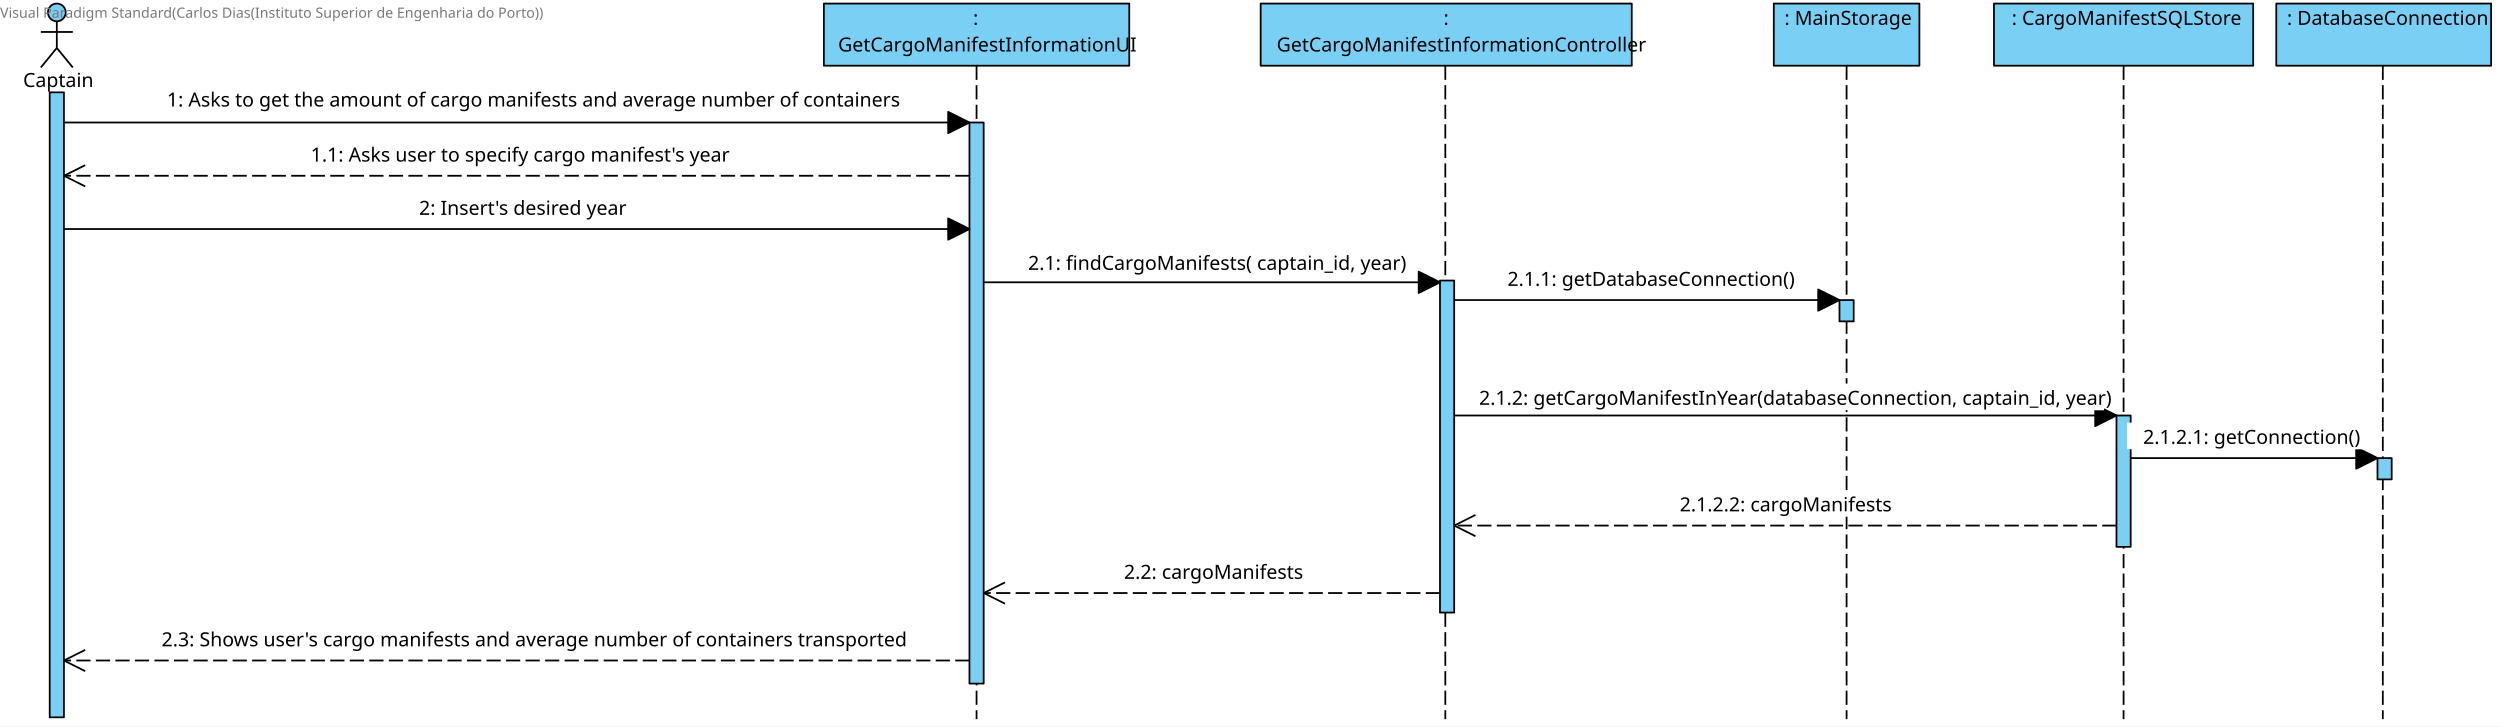
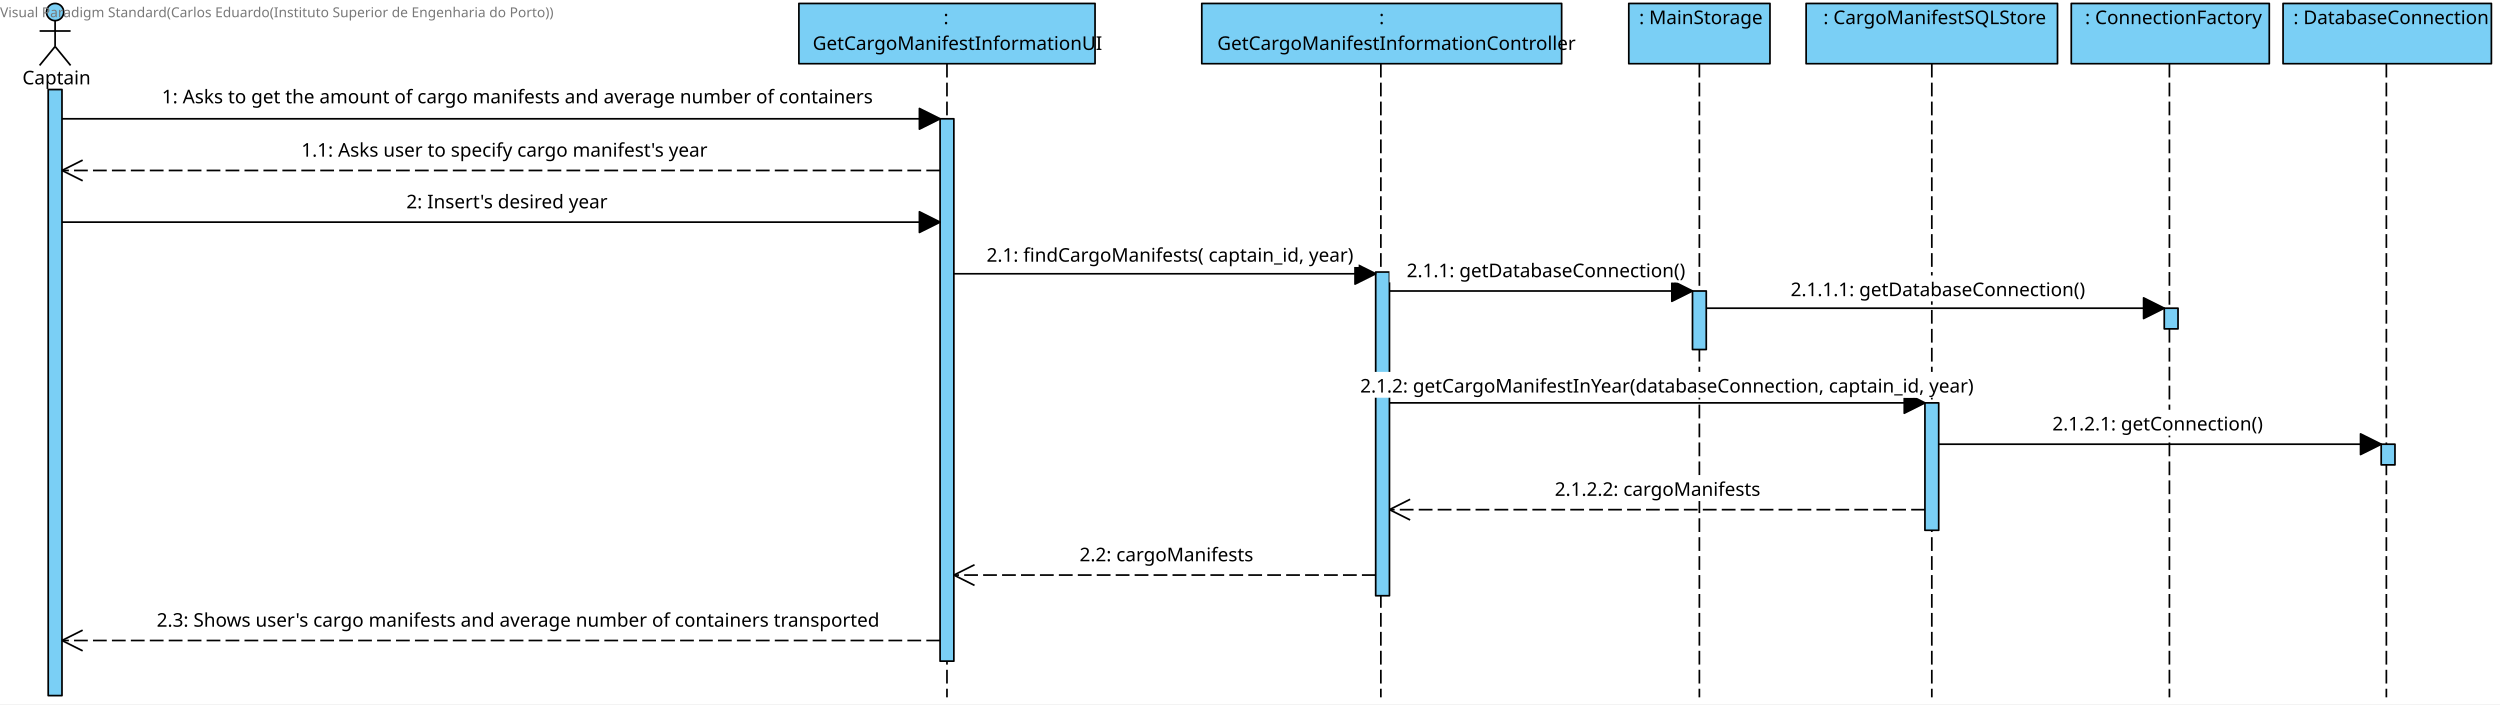
- <svg xmlns="http://www.w3.org/2000/svg" fill-opacity="0" color-rendering="auto" color-interpolation="auto" text-rendering="auto" stroke="rgb(0,0,0)" stroke-linecap="square" width="1408" stroke-miterlimit="10" shape-rendering="auto" stroke-opacity="0" fill="rgb(0,0,0)" stroke-dasharray="none" font-weight="normal" stroke-width="1" height="409" font-family="'Dialog'" font-style="normal" stroke-linejoin="miter" font-size="12px" stroke-dashoffset="0" image-rendering="auto">
+ <svg xmlns="http://www.w3.org/2000/svg" fill-opacity="0" color-rendering="auto" color-interpolation="auto" text-rendering="auto" stroke="rgb(0,0,0)" stroke-linecap="square" width="1452" stroke-miterlimit="10" shape-rendering="auto" stroke-opacity="0" fill="rgb(0,0,0)" stroke-dasharray="none" font-weight="normal" stroke-width="1" height="409" font-family="'Dialog'" font-style="normal" stroke-linejoin="miter" font-size="12px" stroke-dashoffset="0" image-rendering="auto">
  <defs id="genericDefs" />
  <g>
    <defs id="defs1">
      <clipPath clipPathUnits="userSpaceOnUse" id="clipPath1">
        <path d="M-7 -7 L184 -7 L184 414 L-7 414 L-7 -7 Z" />
      </clipPath>
      <clipPath clipPathUnits="userSpaceOnUse" id="clipPath2">
        <path d="M-7 -7 L71 -7 L71 414 L-7 414 L-7 -7 Z" />
      </clipPath>
      <clipPath clipPathUnits="userSpaceOnUse" id="clipPath3">
-         <path d="M-7 -7 L19 -7 L19 327 L-7 327 L-7 -7 Z" />
+         <path d="M-7 -7 L19 -7 L19 326 L-7 326 L-7 -7 Z" />
      </clipPath>
      <clipPath clipPathUnits="userSpaceOnUse" id="clipPath4">
        <path d="M-7 -7 L221 -7 L221 414 L-7 414 L-7 -7 Z" />
      </clipPath>
      <clipPath clipPathUnits="userSpaceOnUse" id="clipPath5">
-         <path d="M-7 -7 L19 -7 L19 198 L-7 198 L-7 -7 Z" />
+         <path d="M-7 -7 L19 -7 L19 199 L-7 199 L-7 -7 Z" />
      </clipPath>
      <clipPath clipPathUnits="userSpaceOnUse" id="clipPath6">
        <path d="M-7 -7 L158 -7 L158 414 L-7 414 L-7 -7 Z" />
      </clipPath>
      <clipPath clipPathUnits="userSpaceOnUse" id="clipPath7">
        <path d="M-7 -7 L19 -7 L19 85 L-7 85 L-7 -7 Z" />
      </clipPath>
      <clipPath clipPathUnits="userSpaceOnUse" id="clipPath8">
        <path d="M-7 -7 L94 -7 L94 414 L-7 414 L-7 -7 Z" />
      </clipPath>
      <clipPath clipPathUnits="userSpaceOnUse" id="clipPath9">
-         <path d="M-7 -7 L19 -7 L19 23 L-7 23 L-7 -7 Z" />
+         <path d="M-7 -7 L19 -7 L19 45 L-7 45 L-7 -7 Z" />
      </clipPath>
      <clipPath clipPathUnits="userSpaceOnUse" id="clipPath10">
        <path d="M-7 -7 L133 -7 L133 414 L-7 414 L-7 -7 Z" />
      </clipPath>
      <clipPath clipPathUnits="userSpaceOnUse" id="clipPath11">
+         <path d="M-7 -7 L19 -7 L19 23 L-7 23 L-7 -7 Z" />
+       </clipPath>
+       <clipPath clipPathUnits="userSpaceOnUse" id="clipPath12">
+         <path d="M-7 -7 L127 -7 L127 414 L-7 414 L-7 -7 Z" />
+       </clipPath>
+       <clipPath clipPathUnits="userSpaceOnUse" id="clipPath13">
+         <path d="M-116 -15 L232 -15 L232 30 L-116 30 L-116 -15 Z" />
+       </clipPath>
+       <clipPath clipPathUnits="userSpaceOnUse" id="clipPath14">
        <path d="M-173 -30 L346 -30 L346 60 L-173 60 L-173 -30 Z" />
      </clipPath>
-       <clipPath clipPathUnits="userSpaceOnUse" id="clipPath12">
+       <clipPath clipPathUnits="userSpaceOnUse" id="clipPath15">
        <path d="M-58 -15 L116 -15 L116 30 L-58 30 L-58 -15 Z" />
      </clipPath>
-       <clipPath clipPathUnits="userSpaceOnUse" id="clipPath13">
+       <clipPath clipPathUnits="userSpaceOnUse" id="clipPath16">
        <path d="M-210 -30 L420 -30 L420 60 L-210 60 L-210 -30 Z" />
      </clipPath>
-       <clipPath clipPathUnits="userSpaceOnUse" id="clipPath14">
+       <clipPath clipPathUnits="userSpaceOnUse" id="clipPath17">
        <path d="M-147 -15 L294 -15 L294 30 L-147 30 L-147 -15 Z" />
      </clipPath>
-       <clipPath clipPathUnits="userSpaceOnUse" id="clipPath15">
+       <clipPath clipPathUnits="userSpaceOnUse" id="clipPath18">
        <path d="M-83 -15 L166 -15 L166 30 L-83 30 L-83 -15 Z" />
      </clipPath>
-       <clipPath clipPathUnits="userSpaceOnUse" id="clipPath16">
+       <clipPath clipPathUnits="userSpaceOnUse" id="clipPath19">
        <path d="M-122 -15 L244 -15 L244 30 L-122 30 L-122 -15 Z" />
      </clipPath>
-       <clipPath clipPathUnits="userSpaceOnUse" id="clipPath17">
+       <clipPath clipPathUnits="userSpaceOnUse" id="clipPath20">
        <path d="M0 0 L614 0 L614 104 L0 104 L0 0 Z" />
      </clipPath>
-       <clipPath clipPathUnits="userSpaceOnUse" id="clipPath18">
+       <clipPath clipPathUnits="userSpaceOnUse" id="clipPath21">
        <path d="M75 18 L75 33 L17 33 L17 18 ZM508 29 L508 44 L99 44 L99 29 ZM427 60 L427 75 L180 75 L180 60 ZM0 0 L0 104 L240 104 L240 90 L371 90 L371 104 L614 104 L614 13 L478 13 L478 0 Z" />
      </clipPath>
-       <clipPath clipPathUnits="userSpaceOnUse" id="clipPath19">
-         <path d="M427 30 L427 45 L180 45 L180 30 ZM371 60 L371 75 L240 75 L240 60 ZM0 0 L0 104 L584 104 L584 91 L614 91 L614 0 L508 0 L508 14 L99 14 L99 0 L75 0 L75 3 L17 3 L17 0 Z" />
-       </clipPath>
-       <clipPath clipPathUnits="userSpaceOnUse" id="clipPath20">
-         <path d="M371 30 L371 45 L240 45 L240 30 ZM0 0 L0 104 L614 104 L614 76 L584 76 L584 61 L614 61 L614 0 L427 0 L427 15 L180 15 L180 0 Z" />
-       </clipPath>
-       <clipPath clipPathUnits="userSpaceOnUse" id="clipPath21">
+       <clipPath clipPathUnits="userSpaceOnUse" id="clipPath22">
+         <path d="M427 30 L427 45 L180 45 L180 30 ZM371 60 L371 75 L240 75 L240 60 ZM0 0 L0 104 L578 104 L578 91 L614 91 L614 0 L508 0 L508 14 L99 14 L99 0 L75 0 L75 3 L17 3 L17 0 Z" />
+       </clipPath>
+       <clipPath clipPathUnits="userSpaceOnUse" id="clipPath23">
+         <path d="M371 30 L371 45 L240 45 L240 30 ZM0 0 L0 104 L614 104 L614 76 L578 76 L578 61 L614 61 L614 0 L427 0 L427 15 L180 15 L180 0 Z" />
+       </clipPath>
+       <clipPath clipPathUnits="userSpaceOnUse" id="clipPath24">
        <path d="M513 30 L513 45 L96 45 L96 30 ZM0 0 L0 104 L614 104 L614 0 Z" />
      </clipPath>
-       <clipPath clipPathUnits="userSpaceOnUse" id="clipPath22">
+       <clipPath clipPathUnits="userSpaceOnUse" id="clipPath25">
+         <path d="M0 0 L349 0 L349 104 L0 104 L0 0 Z" />
+       </clipPath>
+       <clipPath clipPathUnits="userSpaceOnUse" id="clipPath26">
+         <path d="M285 31 L285 46 L60 46 L60 31 ZM0 0 L0 104 L349 104 L349 55 L303 55 L303 40 L349 40 L349 0 Z" />
+       </clipPath>
+       <clipPath clipPathUnits="userSpaceOnUse" id="clipPath27">
+         <path d="M0 0 L415 0 L415 104 L0 104 L0 0 Z" />
+       </clipPath>
+       <clipPath clipPathUnits="userSpaceOnUse" id="clipPath28">
+         <path d="M385 32 L385 47 L23 47 L23 32 ZM0 0 L0 104 L137 104 L137 92 L272 92 L272 104 L415 104 L415 0 Z" />
+       </clipPath>
+       <clipPath clipPathUnits="userSpaceOnUse" id="clipPath29">
+         <path d="M0 0 L280 0 L280 104 L0 104 L0 0 Z" />
+       </clipPath>
+       <clipPath clipPathUnits="userSpaceOnUse" id="clipPath30">
+         <path d="M226 30 L226 45 L50 45 L50 30 ZM0 0 L0 21 L32 21 L32 36 L0 36 L0 104 L23 104 L23 97 L280 97 L280 56 L274 56 L274 41 L280 41 L280 0 Z" />
+       </clipPath>
+       <clipPath clipPathUnits="userSpaceOnUse" id="clipPath31">
        <path d="M0 0 L361 0 L361 104 L0 104 L0 0 Z" />
      </clipPath>
-       <clipPath clipPathUnits="userSpaceOnUse" id="clipPath23">
-         <path d="M291 31 L291 46 L66 46 L66 31 ZM0 0 L0 104 L361 104 L361 55 L335 55 L335 40 L361 40 L361 0 Z" />
-       </clipPath>
-       <clipPath clipPathUnits="userSpaceOnUse" id="clipPath24">
-         <path d="M0 0 L477 0 L477 104 L0 104 L0 0 Z" />
-       </clipPath>
-       <clipPath clipPathUnits="userSpaceOnUse" id="clipPath25">
-         <path d="M416 32 L416 47 L54 47 L54 32 ZM0 0 L0 104 L168 104 L168 92 L303 92 L303 104 L477 104 L477 69 L429 69 L429 54 L477 54 L477 0 Z" />
-       </clipPath>
-       <clipPath clipPathUnits="userSpaceOnUse" id="clipPath26">
-         <path d="M0 0 L321 0 L321 104 L0 104 L0 0 Z" />
-       </clipPath>
-       <clipPath clipPathUnits="userSpaceOnUse" id="clipPath27">
-         <path d="M246 30 L246 45 L70 45 L70 30 ZM0 0 L0 21 L26 21 L26 36 L0 36 L0 104 L54 104 L54 97 L321 97 L321 0 Z" />
-       </clipPath>
-       <clipPath clipPathUnits="userSpaceOnUse" id="clipPath28">
-         <path d="M0 0 L243 0 L243 104 L0 104 L0 0 Z" />
-       </clipPath>
-       <clipPath clipPathUnits="userSpaceOnUse" id="clipPath29">
-         <path d="M187 30 L187 45 L48 45 L48 30 ZM0 0 L0 8 L35 8 L35 23 L0 23 L0 104 L243 104 L243 0 Z" />
-       </clipPath>
-       <clipPath clipPathUnits="userSpaceOnUse" id="clipPath30">
-         <path d="M303 30 L303 45 L168 45 L168 30 ZM0 0 L0 104 L477 104 L477 7 L429 7 L429 0 Z" />
-       </clipPath>
-       <clipPath clipPathUnits="userSpaceOnUse" id="clipPath31">
-         <path d="M235 30 L235 45 L119 45 L119 30 ZM0 0 L0 104 L361 104 L361 0 Z" />
-       </clipPath>
      <clipPath clipPathUnits="userSpaceOnUse" id="clipPath32">
-         <path d="M-116 -15 L232 -15 L232 30 L-116 30 L-116 -15 Z" />
+         <path d="M246 30 L246 45 L107 45 L107 30 ZM0 0 L0 8 L66 8 L66 23 L0 23 L0 104 L361 104 L361 0 Z" />
      </clipPath>
      <clipPath clipPathUnits="userSpaceOnUse" id="clipPath33">
+         <path d="M272 30 L272 45 L137 45 L137 30 ZM0 0 L0 104 L415 104 L415 0 Z" />
+       </clipPath>
+       <clipPath clipPathUnits="userSpaceOnUse" id="clipPath34">
+         <path d="M229 30 L229 45 L113 45 L113 30 ZM0 0 L0 104 L349 104 L349 0 Z" />
+       </clipPath>
+       <clipPath clipPathUnits="userSpaceOnUse" id="clipPath35">
+         <path d="M0 0 L370 0 L370 104 L0 104 L0 0 Z" />
+       </clipPath>
+       <clipPath clipPathUnits="userSpaceOnUse" id="clipPath36">
+         <path d="M276 31 L276 46 L90 46 L90 31 ZM0 0 L0 20 L42 20 L42 35 L0 35 L0 87 L201 87 L201 102 L0 102 L0 104 L370 104 L370 0 Z" />
+       </clipPath>
+       <clipPath clipPathUnits="userSpaceOnUse" id="clipPath37">
+         <path d="M-186 -15 L372 -15 L372 30 L-186 30 L-186 -15 Z" />
+       </clipPath>
+       <clipPath clipPathUnits="userSpaceOnUse" id="clipPath38">
        <path d="M-135 -15 L270 -15 L270 30 L-135 30 L-135 -15 Z" />
      </clipPath>
-       <clipPath clipPathUnits="userSpaceOnUse" id="clipPath34">
+       <clipPath clipPathUnits="userSpaceOnUse" id="clipPath39">
        <path d="M-139 -15 L278 -15 L278 30 L-139 30 L-139 -15 Z" />
      </clipPath>
-       <clipPath clipPathUnits="userSpaceOnUse" id="clipPath35">
+       <clipPath clipPathUnits="userSpaceOnUse" id="clipPath40">
        <path d="M-176 -15 L352 -15 L352 30 L-176 30 L-176 -15 Z" />
      </clipPath>
-       <clipPath clipPathUnits="userSpaceOnUse" id="clipPath36">
+       <clipPath clipPathUnits="userSpaceOnUse" id="clipPath41">
        <path d="M-362 -15 L724 -15 L724 30 L-362 30 L-362 -15 Z" />
      </clipPath>
-       <clipPath clipPathUnits="userSpaceOnUse" id="clipPath37">
+       <clipPath clipPathUnits="userSpaceOnUse" id="clipPath42">
        <path d="M-225 -15 L450 -15 L450 30 L-225 30 L-225 -15 Z" />
      </clipPath>
-       <clipPath clipPathUnits="userSpaceOnUse" id="clipPath38">
+       <clipPath clipPathUnits="userSpaceOnUse" id="clipPath43">
        <path d="M-417 -15 L834 -15 L834 30 L-417 30 L-417 -15 Z" />
      </clipPath>
-       <clipPath clipPathUnits="userSpaceOnUse" id="clipPath39">
+       <clipPath clipPathUnits="userSpaceOnUse" id="clipPath44">
        <path d="M-131 -15 L262 -15 L262 30 L-131 30 L-131 -15 Z" />
      </clipPath>
-       <clipPath clipPathUnits="userSpaceOnUse" id="clipPath40">
+       <clipPath clipPathUnits="userSpaceOnUse" id="clipPath45">
        <path d="M-247 -15 L494 -15 L494 30 L-247 30 L-247 -15 Z" />
      </clipPath>
-       <clipPath clipPathUnits="userSpaceOnUse" id="clipPath41">
+       <clipPath clipPathUnits="userSpaceOnUse" id="clipPath46">
        <path d="M-409 -15 L818 -15 L818 30 L-409 30 L-409 -15 Z" />
      </clipPath>
    </defs>
    <g fill="white" text-rendering="geometricPrecision" fill-opacity="1" stroke-opacity="1" stroke="white">
-       <rect x="0" width="1408" height="409" y="0" stroke="none" />
+       <rect x="0" width="1452" height="409" y="0" stroke="none" />
    </g>
    <g font-size="11px" transform="translate(464,2)" fill-opacity="1" fill="rgb(122,207,245)" text-rendering="geometricPrecision" image-rendering="optimizeQuality" font-family="sans-serif" stroke="rgb(122,207,245)" stroke-opacity="1">
      <rect x="0" width="172" height="35" y="0" clip-path="url(#clipPath1)" stroke="none" />
    </g>
    <g stroke-linecap="butt" font-size="11px" transform="translate(464,2)" fill-opacity="1" fill="black" text-rendering="geometricPrecision" image-rendering="optimizeQuality" font-family="sans-serif" stroke-linejoin="round" stroke="black" stroke-opacity="1" stroke-miterlimit="0">
      <rect fill="none" x="0" width="172" height="35" y="0" clip-path="url(#clipPath1)" />
      <line clip-path="url(#clipPath1)" fill="none" x1="86" x2="86" y1="35" y2="403" stroke-linejoin="bevel" stroke-dasharray="8,3" />
    </g>
    <g font-size="11px" transform="translate(2,2)" fill-opacity="1" fill="rgb(122,207,245)" text-rendering="geometricPrecision" image-rendering="optimizeQuality" font-family="sans-serif" stroke="rgb(122,207,245)" stroke-opacity="1">
      <circle r="5" clip-path="url(#clipPath2)" cx="30" cy="5" stroke="none" />
      <rect x="26" width="8" height="352" y="50" clip-path="url(#clipPath2)" stroke="none" />
    </g>
    <g stroke-linecap="butt" font-size="11px" transform="translate(2,2)" fill-opacity="1" fill="black" text-rendering="geometricPrecision" image-rendering="optimizeQuality" font-family="sans-serif" stroke-linejoin="round" stroke="black" stroke-opacity="1" stroke-miterlimit="0">
      <circle fill="none" r="5" clip-path="url(#clipPath2)" cx="30" cy="5" />
      <rect fill="none" x="26" width="8" height="352" y="50" clip-path="url(#clipPath2)" />
      <line y2="25" fill="none" x1="30" clip-path="url(#clipPath2)" x2="30" y1="10" />
      <line y2="36" fill="none" x1="30" clip-path="url(#clipPath2)" x2="21" y1="25" />
      <line y2="36" fill="none" x1="30" clip-path="url(#clipPath2)" x2="39" y1="25" />
      <line y2="16" fill="none" x1="21" clip-path="url(#clipPath2)" x2="39" y1="16" />
    </g>
    <g font-size="11px" transform="translate(546,69)" fill-opacity="1" fill="rgb(122,207,245)" text-rendering="geometricPrecision" image-rendering="optimizeQuality" font-family="sans-serif" stroke="rgb(122,207,245)" stroke-opacity="1">
-       <rect x="0" width="8" height="316" y="0" clip-path="url(#clipPath3)" stroke="none" />
+       <rect x="0" width="8" height="315" y="0" clip-path="url(#clipPath3)" stroke="none" />
    </g>
    <g stroke-linecap="butt" font-size="11px" transform="translate(546,69)" fill-opacity="1" fill="black" text-rendering="geometricPrecision" image-rendering="optimizeQuality" font-family="sans-serif" stroke-linejoin="round" stroke="black" stroke-opacity="1" stroke-miterlimit="0">
-       <rect fill="none" x="0" width="8" height="316" y="0" clip-path="url(#clipPath3)" />
-     </g>
-     <g font-size="11px" transform="translate(710,2)" fill-opacity="1" fill="rgb(122,207,245)" text-rendering="geometricPrecision" image-rendering="optimizeQuality" font-family="sans-serif" stroke="rgb(122,207,245)" stroke-opacity="1">
+       <rect fill="none" x="0" width="8" height="315" y="0" clip-path="url(#clipPath3)" />
+     </g>
+     <g font-size="11px" transform="translate(698,2)" fill-opacity="1" fill="rgb(122,207,245)" text-rendering="geometricPrecision" image-rendering="optimizeQuality" font-family="sans-serif" stroke="rgb(122,207,245)" stroke-opacity="1">
      <rect x="0" width="209" height="35" y="0" clip-path="url(#clipPath4)" stroke="none" />
    </g>
-     <g stroke-linecap="butt" font-size="11px" transform="translate(710,2)" fill-opacity="1" fill="black" text-rendering="geometricPrecision" image-rendering="optimizeQuality" font-family="sans-serif" stroke-linejoin="round" stroke="black" stroke-opacity="1" stroke-miterlimit="0">
+     <g stroke-linecap="butt" font-size="11px" transform="translate(698,2)" fill-opacity="1" fill="black" text-rendering="geometricPrecision" image-rendering="optimizeQuality" font-family="sans-serif" stroke-linejoin="round" stroke="black" stroke-opacity="1" stroke-miterlimit="0">
      <rect fill="none" x="0" width="209" height="35" y="0" clip-path="url(#clipPath4)" />
      <line clip-path="url(#clipPath4)" fill="none" x1="104" x2="104" y1="35" y2="403" stroke-linejoin="bevel" stroke-dasharray="8,3" />
    </g>
-     <g font-size="11px" transform="translate(811,158)" fill-opacity="1" fill="rgb(122,207,245)" text-rendering="geometricPrecision" image-rendering="optimizeQuality" font-family="sans-serif" stroke="rgb(122,207,245)" stroke-opacity="1">
-       <rect x="0" width="8" height="187" y="0" clip-path="url(#clipPath5)" stroke="none" />
-     </g>
-     <g stroke-linecap="butt" font-size="11px" transform="translate(811,158)" fill-opacity="1" fill="black" text-rendering="geometricPrecision" image-rendering="optimizeQuality" font-family="sans-serif" stroke-linejoin="round" stroke="black" stroke-opacity="1" stroke-miterlimit="0">
-       <rect fill="none" x="0" width="8" height="187" y="0" clip-path="url(#clipPath5)" />
-     </g>
-     <g font-size="11px" transform="translate(1123,2)" fill-opacity="1" fill="rgb(122,207,245)" text-rendering="geometricPrecision" image-rendering="optimizeQuality" font-family="sans-serif" stroke="rgb(122,207,245)" stroke-opacity="1">
+     <g font-size="11px" transform="translate(799,158)" fill-opacity="1" fill="rgb(122,207,245)" text-rendering="geometricPrecision" image-rendering="optimizeQuality" font-family="sans-serif" stroke="rgb(122,207,245)" stroke-opacity="1">
+       <rect x="0" width="8" height="188" y="0" clip-path="url(#clipPath5)" stroke="none" />
+     </g>
+     <g stroke-linecap="butt" font-size="11px" transform="translate(799,158)" fill-opacity="1" fill="black" text-rendering="geometricPrecision" image-rendering="optimizeQuality" font-family="sans-serif" stroke-linejoin="round" stroke="black" stroke-opacity="1" stroke-miterlimit="0">
+       <rect fill="none" x="0" width="8" height="188" y="0" clip-path="url(#clipPath5)" />
+     </g>
+     <g font-size="11px" transform="translate(1049,2)" fill-opacity="1" fill="rgb(122,207,245)" text-rendering="geometricPrecision" image-rendering="optimizeQuality" font-family="sans-serif" stroke="rgb(122,207,245)" stroke-opacity="1">
      <rect x="0" width="146" height="35" y="0" clip-path="url(#clipPath6)" stroke="none" />
    </g>
-     <g stroke-linecap="butt" font-size="11px" transform="translate(1123,2)" fill-opacity="1" fill="black" text-rendering="geometricPrecision" image-rendering="optimizeQuality" font-family="sans-serif" stroke-linejoin="round" stroke="black" stroke-opacity="1" stroke-miterlimit="0">
+     <g stroke-linecap="butt" font-size="11px" transform="translate(1049,2)" fill-opacity="1" fill="black" text-rendering="geometricPrecision" image-rendering="optimizeQuality" font-family="sans-serif" stroke-linejoin="round" stroke="black" stroke-opacity="1" stroke-miterlimit="0">
      <rect fill="none" x="0" width="146" height="35" y="0" clip-path="url(#clipPath6)" />
      <line clip-path="url(#clipPath6)" fill="none" x1="73" x2="73" y1="35" y2="403" stroke-linejoin="bevel" stroke-dasharray="8,3" />
    </g>
-     <g font-size="11px" transform="translate(1192,234)" fill-opacity="1" fill="rgb(122,207,245)" text-rendering="geometricPrecision" image-rendering="optimizeQuality" font-family="sans-serif" stroke="rgb(122,207,245)" stroke-opacity="1">
+     <g font-size="11px" transform="translate(1118,234)" fill-opacity="1" fill="rgb(122,207,245)" text-rendering="geometricPrecision" image-rendering="optimizeQuality" font-family="sans-serif" stroke="rgb(122,207,245)" stroke-opacity="1">
      <rect x="0" width="8" height="74" y="0" clip-path="url(#clipPath7)" stroke="none" />
    </g>
-     <g stroke-linecap="butt" font-size="11px" transform="translate(1192,234)" fill-opacity="1" fill="black" text-rendering="geometricPrecision" image-rendering="optimizeQuality" font-family="sans-serif" stroke-linejoin="round" stroke="black" stroke-opacity="1" stroke-miterlimit="0">
+     <g stroke-linecap="butt" font-size="11px" transform="translate(1118,234)" fill-opacity="1" fill="black" text-rendering="geometricPrecision" image-rendering="optimizeQuality" font-family="sans-serif" stroke-linejoin="round" stroke="black" stroke-opacity="1" stroke-miterlimit="0">
      <rect fill="none" x="0" width="8" height="74" y="0" clip-path="url(#clipPath7)" />
    </g>
-     <g font-size="11px" transform="translate(999,2)" fill-opacity="1" fill="rgb(122,207,245)" text-rendering="geometricPrecision" image-rendering="optimizeQuality" font-family="sans-serif" stroke="rgb(122,207,245)" stroke-opacity="1">
+     <g font-size="11px" transform="translate(946,2)" fill-opacity="1" fill="rgb(122,207,245)" text-rendering="geometricPrecision" image-rendering="optimizeQuality" font-family="sans-serif" stroke="rgb(122,207,245)" stroke-opacity="1">
      <rect x="0" width="82" height="35" y="0" clip-path="url(#clipPath8)" stroke="none" />
    </g>
-     <g stroke-linecap="butt" font-size="11px" transform="translate(999,2)" fill-opacity="1" fill="black" text-rendering="geometricPrecision" image-rendering="optimizeQuality" font-family="sans-serif" stroke-linejoin="round" stroke="black" stroke-opacity="1" stroke-miterlimit="0">
+     <g stroke-linecap="butt" font-size="11px" transform="translate(946,2)" fill-opacity="1" fill="black" text-rendering="geometricPrecision" image-rendering="optimizeQuality" font-family="sans-serif" stroke-linejoin="round" stroke="black" stroke-opacity="1" stroke-miterlimit="0">
      <rect fill="none" x="0" width="82" height="35" y="0" clip-path="url(#clipPath8)" />
      <line clip-path="url(#clipPath8)" fill="none" x1="41" x2="41" y1="35" y2="403" stroke-linejoin="bevel" stroke-dasharray="8,3" />
    </g>
-     <g font-size="11px" transform="translate(1036,169)" fill-opacity="1" fill="rgb(122,207,245)" text-rendering="geometricPrecision" image-rendering="optimizeQuality" font-family="sans-serif" stroke="rgb(122,207,245)" stroke-opacity="1">
-       <rect x="0" width="8" height="12" y="0" clip-path="url(#clipPath9)" stroke="none" />
-     </g>
-     <g stroke-linecap="butt" font-size="11px" transform="translate(1036,169)" fill-opacity="1" fill="black" text-rendering="geometricPrecision" image-rendering="optimizeQuality" font-family="sans-serif" stroke-linejoin="round" stroke="black" stroke-opacity="1" stroke-miterlimit="0">
-       <rect fill="none" x="0" width="8" height="12" y="0" clip-path="url(#clipPath9)" />
-     </g>
-     <g font-size="11px" transform="translate(1282,2)" fill-opacity="1" fill="rgb(122,207,245)" text-rendering="geometricPrecision" image-rendering="optimizeQuality" font-family="sans-serif" stroke="rgb(122,207,245)" stroke-opacity="1">
+     <g font-size="11px" transform="translate(983,169)" fill-opacity="1" fill="rgb(122,207,245)" text-rendering="geometricPrecision" image-rendering="optimizeQuality" font-family="sans-serif" stroke="rgb(122,207,245)" stroke-opacity="1">
+       <rect x="0" width="8" height="34" y="0" clip-path="url(#clipPath9)" stroke="none" />
+     </g>
+     <g stroke-linecap="butt" font-size="11px" transform="translate(983,169)" fill-opacity="1" fill="black" text-rendering="geometricPrecision" image-rendering="optimizeQuality" font-family="sans-serif" stroke-linejoin="round" stroke="black" stroke-opacity="1" stroke-miterlimit="0">
+       <rect fill="none" x="0" width="8" height="34" y="0" clip-path="url(#clipPath9)" />
+     </g>
+     <g font-size="11px" transform="translate(1326,2)" fill-opacity="1" fill="rgb(122,207,245)" text-rendering="geometricPrecision" image-rendering="optimizeQuality" font-family="sans-serif" stroke="rgb(122,207,245)" stroke-opacity="1">
      <rect x="0" width="121" height="35" y="0" clip-path="url(#clipPath10)" stroke="none" />
    </g>
-     <g stroke-linecap="butt" font-size="11px" transform="translate(1282,2)" fill-opacity="1" fill="black" text-rendering="geometricPrecision" image-rendering="optimizeQuality" font-family="sans-serif" stroke-linejoin="round" stroke="black" stroke-opacity="1" stroke-miterlimit="0">
+     <g stroke-linecap="butt" font-size="11px" transform="translate(1326,2)" fill-opacity="1" fill="black" text-rendering="geometricPrecision" image-rendering="optimizeQuality" font-family="sans-serif" stroke-linejoin="round" stroke="black" stroke-opacity="1" stroke-miterlimit="0">
      <rect fill="none" x="0" width="121" height="35" y="0" clip-path="url(#clipPath10)" />
      <line clip-path="url(#clipPath10)" fill="none" x1="60" x2="60" y1="35" y2="403" stroke-linejoin="bevel" stroke-dasharray="8,3" />
    </g>
-     <g font-size="11px" transform="translate(1339,258)" fill-opacity="1" fill="rgb(122,207,245)" text-rendering="geometricPrecision" image-rendering="optimizeQuality" font-family="sans-serif" stroke="rgb(122,207,245)" stroke-opacity="1">
-       <rect x="0" width="8" height="12" y="0" clip-path="url(#clipPath9)" stroke="none" />
-     </g>
-     <g stroke-linecap="butt" font-size="11px" transform="translate(1339,258)" fill-opacity="1" fill="black" text-rendering="geometricPrecision" image-rendering="optimizeQuality" font-family="sans-serif" stroke-linejoin="round" stroke="black" stroke-opacity="1" stroke-miterlimit="0">
-       <rect fill="none" x="0" width="8" height="12" y="0" clip-path="url(#clipPath9)" />
+     <g font-size="11px" transform="translate(1383,258)" fill-opacity="1" fill="rgb(122,207,245)" text-rendering="geometricPrecision" image-rendering="optimizeQuality" font-family="sans-serif" stroke="rgb(122,207,245)" stroke-opacity="1">
+       <rect x="0" width="8" height="12" y="0" clip-path="url(#clipPath11)" stroke="none" />
+     </g>
+     <g stroke-linecap="butt" font-size="11px" transform="translate(1383,258)" fill-opacity="1" fill="black" text-rendering="geometricPrecision" image-rendering="optimizeQuality" font-family="sans-serif" stroke-linejoin="round" stroke="black" stroke-opacity="1" stroke-miterlimit="0">
+       <rect fill="none" x="0" width="8" height="12" y="0" clip-path="url(#clipPath11)" />
+     </g>
+     <g font-size="11px" transform="translate(1203,2)" fill-opacity="1" fill="rgb(122,207,245)" text-rendering="geometricPrecision" image-rendering="optimizeQuality" font-family="sans-serif" stroke="rgb(122,207,245)" stroke-opacity="1">
+       <rect x="0" width="115" height="35" y="0" clip-path="url(#clipPath12)" stroke="none" />
+     </g>
+     <g stroke-linecap="butt" font-size="11px" transform="translate(1203,2)" fill-opacity="1" fill="black" text-rendering="geometricPrecision" image-rendering="optimizeQuality" font-family="sans-serif" stroke-linejoin="round" stroke="black" stroke-opacity="1" stroke-miterlimit="0">
+       <rect fill="none" x="0" width="115" height="35" y="0" clip-path="url(#clipPath12)" />
+       <line clip-path="url(#clipPath12)" fill="none" x1="57" x2="57" y1="35" y2="403" stroke-linejoin="bevel" stroke-dasharray="8,3" />
+     </g>
+     <g font-size="11px" transform="translate(1257,179)" fill-opacity="1" fill="rgb(122,207,245)" text-rendering="geometricPrecision" image-rendering="optimizeQuality" font-family="sans-serif" stroke="rgb(122,207,245)" stroke-opacity="1">
+       <rect x="0" width="8" height="12" y="0" clip-path="url(#clipPath11)" stroke="none" />
+     </g>
+     <g stroke-linecap="butt" font-size="11px" transform="translate(1257,179)" fill-opacity="1" fill="black" text-rendering="geometricPrecision" image-rendering="optimizeQuality" font-family="sans-serif" stroke-linejoin="round" stroke="black" stroke-opacity="1" stroke-miterlimit="0">
+       <rect fill="none" x="0" width="8" height="12" y="0" clip-path="url(#clipPath11)" />
+     </g>
+     <g font-size="11px" transform="translate(1203,2)" fill-opacity="1" fill="black" text-rendering="geometricPrecision" image-rendering="optimizeQuality" font-family="sans-serif" stroke="black" stroke-opacity="1">
+       <text x="8" xml:space="preserve" y="12" clip-path="url(#clipPath13)" stroke="none">: ConnectionFactory</text>
    </g>
    <g font-size="11px" transform="translate(464,2)" fill-opacity="1" fill="black" text-rendering="geometricPrecision" image-rendering="optimizeQuality" font-family="sans-serif" stroke="black" stroke-opacity="1">
-       <text x="84" xml:space="preserve" y="12" clip-path="url(#clipPath11)" stroke="none">:</text>
-       <text x="8" xml:space="preserve" y="27" clip-path="url(#clipPath11)" stroke="none">GetCargoManifestInformationUI</text>
+       <text x="84" xml:space="preserve" y="12" clip-path="url(#clipPath14)" stroke="none">:</text>
+       <text x="8" xml:space="preserve" y="27" clip-path="url(#clipPath14)" stroke="none">GetCargoManifestInformationUI</text>
    </g>
    <g font-size="11px" transform="translate(3,37)" fill-opacity="1" fill="black" text-rendering="geometricPrecision" image-rendering="optimizeQuality" font-family="sans-serif" stroke="black" stroke-opacity="1">
-       <text x="10" xml:space="preserve" y="12" clip-path="url(#clipPath12)" stroke="none">Captain</text>
-     </g>
-     <g font-size="11px" transform="translate(710,2)" fill-opacity="1" fill="black" text-rendering="geometricPrecision" image-rendering="optimizeQuality" font-family="sans-serif" stroke="black" stroke-opacity="1">
-       <text x="103" xml:space="preserve" y="12" clip-path="url(#clipPath13)" stroke="none">:</text>
-       <text x="9" xml:space="preserve" y="27" clip-path="url(#clipPath13)" stroke="none">GetCargoManifestInformationController</text>
-     </g>
-     <g font-size="11px" transform="translate(1123,2)" fill-opacity="1" fill="black" text-rendering="geometricPrecision" image-rendering="optimizeQuality" font-family="sans-serif" stroke="black" stroke-opacity="1">
-       <text x="10" xml:space="preserve" y="12" clip-path="url(#clipPath14)" stroke="none">: CargoManifestSQLStore</text>
-     </g>
-     <g font-size="11px" transform="translate(999,2)" fill-opacity="1" fill="black" text-rendering="geometricPrecision" image-rendering="optimizeQuality" font-family="sans-serif" stroke="black" stroke-opacity="1">
-       <text x="6" xml:space="preserve" y="12" clip-path="url(#clipPath15)" stroke="none">: MainStorage</text>
-     </g>
-     <g font-size="11px" transform="translate(1282,2)" fill-opacity="1" fill="black" text-rendering="geometricPrecision" image-rendering="optimizeQuality" font-family="sans-serif" stroke="black" stroke-opacity="1">
-       <text x="6" xml:space="preserve" y="12" clip-path="url(#clipPath16)" stroke="none">: DatabaseConnection</text>
+       <text x="10" xml:space="preserve" y="12" clip-path="url(#clipPath15)" stroke="none">Captain</text>
+     </g>
+     <g font-size="11px" transform="translate(698,2)" fill-opacity="1" fill="black" text-rendering="geometricPrecision" image-rendering="optimizeQuality" font-family="sans-serif" stroke="black" stroke-opacity="1">
+       <text x="103" xml:space="preserve" y="12" clip-path="url(#clipPath16)" stroke="none">:</text>
+       <text x="9" xml:space="preserve" y="27" clip-path="url(#clipPath16)" stroke="none">GetCargoManifestInformationController</text>
+     </g>
+     <g font-size="11px" transform="translate(1049,2)" fill-opacity="1" fill="black" text-rendering="geometricPrecision" image-rendering="optimizeQuality" font-family="sans-serif" stroke="black" stroke-opacity="1">
+       <text x="10" xml:space="preserve" y="12" clip-path="url(#clipPath17)" stroke="none">: CargoManifestSQLStore</text>
+     </g>
+     <g font-size="11px" transform="translate(946,2)" fill-opacity="1" fill="black" text-rendering="geometricPrecision" image-rendering="optimizeQuality" font-family="sans-serif" stroke="black" stroke-opacity="1">
+       <text x="6" xml:space="preserve" y="12" clip-path="url(#clipPath18)" stroke="none">: MainStorage</text>
+     </g>
+     <g font-size="11px" transform="translate(1326,2)" fill-opacity="1" fill="black" text-rendering="geometricPrecision" image-rendering="optimizeQuality" font-family="sans-serif" stroke="black" stroke-opacity="1">
+       <text x="6" xml:space="preserve" y="12" clip-path="url(#clipPath19)" stroke="none">: DatabaseConnection</text>
    </g>
    <g stroke-linecap="butt" font-size="11px" transform="translate(-14,19)" fill-opacity="1" fill="black" text-rendering="geometricPrecision" image-rendering="optimizeQuality" font-family="sans-serif" stroke-linejoin="round" stroke="black" stroke-opacity="1">
-       <line y2="50" fill="none" x1="50" clip-path="url(#clipPath18)" x2="560" y1="50" />
-       <polygon points=" 560 50 548 44 548 56" clip-path="url(#clipPath18)" stroke="none" />
-       <polygon fill="none" points=" 560 50 548 44 548 56" clip-path="url(#clipPath18)" />
+       <line y2="50" fill="none" x1="50" clip-path="url(#clipPath21)" x2="560" y1="50" />
+       <polygon points=" 560 50 548 44 548 56" clip-path="url(#clipPath21)" stroke="none" />
+       <polygon fill="none" points=" 560 50 548 44 548 56" clip-path="url(#clipPath21)" />
    </g>
    <g fill-opacity="1" text-rendering="geometricPrecision" stroke="black" stroke-linecap="butt" transform="translate(-14,49)" stroke-miterlimit="0" stroke-opacity="1" fill="black" stroke-dasharray="8,3" font-family="sans-serif" stroke-linejoin="round" font-size="11px" image-rendering="optimizeQuality">
-       <line y2="50" fill="none" x1="560" clip-path="url(#clipPath19)" x2="50" y1="50" />
-       <line clip-path="url(#clipPath19)" fill="none" x1="50" x2="62" y1="50" y2="56" stroke-dasharray="none" stroke-miterlimit="10" />
-       <line clip-path="url(#clipPath19)" fill="none" x1="50" x2="62" y1="50" y2="44" stroke-dasharray="none" stroke-miterlimit="10" />
+       <line y2="50" fill="none" x1="560" clip-path="url(#clipPath22)" x2="50" y1="50" />
+       <line clip-path="url(#clipPath22)" fill="none" x1="50" x2="62" y1="50" y2="56" stroke-dasharray="none" stroke-miterlimit="10" />
+       <line clip-path="url(#clipPath22)" fill="none" x1="50" x2="62" y1="50" y2="44" stroke-dasharray="none" stroke-miterlimit="10" />
    </g>
    <g stroke-linecap="butt" font-size="11px" transform="translate(-14,79)" fill-opacity="1" fill="black" text-rendering="geometricPrecision" image-rendering="optimizeQuality" font-family="sans-serif" stroke-linejoin="round" stroke="black" stroke-opacity="1">
-       <line y2="50" fill="none" x1="50" clip-path="url(#clipPath20)" x2="560" y1="50" />
-       <polygon points=" 560 50 548 44 548 56" clip-path="url(#clipPath20)" stroke="none" />
-       <polygon fill="none" points=" 560 50 548 44 548 56" clip-path="url(#clipPath20)" />
+       <line y2="50" fill="none" x1="50" clip-path="url(#clipPath23)" x2="560" y1="50" />
+       <polygon points=" 560 50 548 44 548 56" clip-path="url(#clipPath23)" stroke="none" />
+       <polygon fill="none" points=" 560 50 548 44 548 56" clip-path="url(#clipPath23)" />
    </g>
    <g fill-opacity="1" text-rendering="geometricPrecision" stroke="black" stroke-linecap="butt" transform="translate(-14,322)" stroke-miterlimit="0" stroke-opacity="1" fill="black" stroke-dasharray="8,3" font-family="sans-serif" stroke-linejoin="round" font-size="11px" image-rendering="optimizeQuality">
-       <line y2="50" fill="none" x1="560" clip-path="url(#clipPath21)" x2="50" y1="50" />
-       <line clip-path="url(#clipPath21)" fill="none" x1="50" x2="62" y1="50" y2="56" stroke-dasharray="none" stroke-miterlimit="10" />
-       <line clip-path="url(#clipPath21)" fill="none" x1="50" x2="62" y1="50" y2="44" stroke-dasharray="none" stroke-miterlimit="10" />
+       <line y2="50" fill="none" x1="560" clip-path="url(#clipPath24)" x2="50" y1="50" />
+       <line clip-path="url(#clipPath24)" fill="none" x1="50" x2="62" y1="50" y2="56" stroke-dasharray="none" stroke-miterlimit="10" />
+       <line clip-path="url(#clipPath24)" fill="none" x1="50" x2="62" y1="50" y2="44" stroke-dasharray="none" stroke-miterlimit="10" />
    </g>
    <g stroke-linecap="butt" font-size="11px" transform="translate(504,109)" fill-opacity="1" fill="black" text-rendering="geometricPrecision" image-rendering="optimizeQuality" font-family="sans-serif" stroke-linejoin="round" stroke="black" stroke-opacity="1">
-       <line y2="50" fill="none" x1="50" clip-path="url(#clipPath23)" x2="307" y1="50" />
-       <polygon points=" 307 50 295 44 295 56" clip-path="url(#clipPath23)" stroke="none" />
-       <polygon fill="none" points=" 307 50 295 44 295 56" clip-path="url(#clipPath23)" />
-     </g>
-     <g stroke-linecap="butt" font-size="11px" transform="translate(769,184)" fill-opacity="1" fill="black" text-rendering="geometricPrecision" image-rendering="optimizeQuality" font-family="sans-serif" stroke-linejoin="round" stroke="black" stroke-opacity="1">
-       <line y2="50" fill="none" x1="50" clip-path="url(#clipPath25)" x2="423" y1="50" />
-       <polygon points=" 423 50 411 44 411 56" clip-path="url(#clipPath25)" stroke="none" />
-       <polygon fill="none" points=" 423 50 411 44 411 56" clip-path="url(#clipPath25)" />
-     </g>
-     <g stroke-linecap="butt" font-size="11px" transform="translate(769,119)" fill-opacity="1" fill="black" text-rendering="geometricPrecision" image-rendering="optimizeQuality" font-family="sans-serif" stroke-linejoin="round" stroke="black" stroke-opacity="1">
-       <line y2="50" fill="none" x1="50" clip-path="url(#clipPath27)" x2="267" y1="50" />
-       <polygon points=" 267 50 255 44 255 56" clip-path="url(#clipPath27)" stroke="none" />
-       <polygon fill="none" points=" 267 50 255 44 255 56" clip-path="url(#clipPath27)" />
-     </g>
-     <g stroke-linecap="butt" font-size="11px" transform="translate(1150,208)" fill-opacity="1" fill="black" text-rendering="geometricPrecision" image-rendering="optimizeQuality" font-family="sans-serif" stroke-linejoin="round" stroke="black" stroke-opacity="1">
-       <line y2="50" fill="none" x1="50" clip-path="url(#clipPath29)" x2="189" y1="50" />
-       <polygon points=" 189 50 177 44 177 56" clip-path="url(#clipPath29)" stroke="none" />
-       <polygon fill="none" points=" 189 50 177 44 177 56" clip-path="url(#clipPath29)" />
-     </g>
-     <g fill-opacity="1" text-rendering="geometricPrecision" stroke="black" stroke-linecap="butt" transform="translate(769,246)" stroke-miterlimit="0" stroke-opacity="1" fill="black" stroke-dasharray="8,3" font-family="sans-serif" stroke-linejoin="round" font-size="11px" image-rendering="optimizeQuality">
-       <line y2="50" fill="none" x1="423" clip-path="url(#clipPath30)" x2="50" y1="50" />
-       <line clip-path="url(#clipPath30)" fill="none" x1="50" x2="62" y1="50" y2="56" stroke-dasharray="none" stroke-miterlimit="10" />
-       <line clip-path="url(#clipPath30)" fill="none" x1="50" x2="62" y1="50" y2="44" stroke-dasharray="none" stroke-miterlimit="10" />
+       <line y2="50" fill="none" x1="50" clip-path="url(#clipPath26)" x2="295" y1="50" />
+       <polygon points=" 295 50 283 44 283 56" clip-path="url(#clipPath26)" stroke="none" />
+       <polygon fill="none" points=" 295 50 283 44 283 56" clip-path="url(#clipPath26)" />
+     </g>
+     <g stroke-linecap="butt" font-size="11px" transform="translate(757,184)" fill-opacity="1" fill="black" text-rendering="geometricPrecision" image-rendering="optimizeQuality" font-family="sans-serif" stroke-linejoin="round" stroke="black" stroke-opacity="1">
+       <line y2="50" fill="none" x1="50" clip-path="url(#clipPath28)" x2="361" y1="50" />
+       <polygon points=" 361 50 349 44 349 56" clip-path="url(#clipPath28)" stroke="none" />
+       <polygon fill="none" points=" 361 50 349 44 349 56" clip-path="url(#clipPath28)" />
+     </g>
+     <g stroke-linecap="butt" font-size="11px" transform="translate(757,119)" fill-opacity="1" fill="black" text-rendering="geometricPrecision" image-rendering="optimizeQuality" font-family="sans-serif" stroke-linejoin="round" stroke="black" stroke-opacity="1">
+       <line y2="50" fill="none" x1="50" clip-path="url(#clipPath30)" x2="226" y1="50" />
+       <polygon points=" 226 50 214 44 214 56" clip-path="url(#clipPath30)" stroke="none" />
+       <polygon fill="none" points=" 226 50 214 44 214 56" clip-path="url(#clipPath30)" />
+     </g>
+     <g stroke-linecap="butt" font-size="11px" transform="translate(1076,208)" fill-opacity="1" fill="black" text-rendering="geometricPrecision" image-rendering="optimizeQuality" font-family="sans-serif" stroke-linejoin="round" stroke="black" stroke-opacity="1">
+       <line y2="50" fill="none" x1="50" clip-path="url(#clipPath32)" x2="307" y1="50" />
+       <polygon points=" 307 50 295 44 295 56" clip-path="url(#clipPath32)" stroke="none" />
+       <polygon fill="none" points=" 307 50 295 44 295 56" clip-path="url(#clipPath32)" />
+     </g>
+     <g fill-opacity="1" text-rendering="geometricPrecision" stroke="black" stroke-linecap="butt" transform="translate(757,246)" stroke-miterlimit="0" stroke-opacity="1" fill="black" stroke-dasharray="8,3" font-family="sans-serif" stroke-linejoin="round" font-size="11px" image-rendering="optimizeQuality">
+       <line y2="50" fill="none" x1="361" clip-path="url(#clipPath33)" x2="50" y1="50" />
+       <line clip-path="url(#clipPath33)" fill="none" x1="50" x2="62" y1="50" y2="56" stroke-dasharray="none" stroke-miterlimit="10" />
+       <line clip-path="url(#clipPath33)" fill="none" x1="50" x2="62" y1="50" y2="44" stroke-dasharray="none" stroke-miterlimit="10" />
    </g>
    <g fill-opacity="1" text-rendering="geometricPrecision" stroke="black" stroke-linecap="butt" transform="translate(504,284)" stroke-miterlimit="0" stroke-opacity="1" fill="black" stroke-dasharray="8,3" font-family="sans-serif" stroke-linejoin="round" font-size="11px" image-rendering="optimizeQuality">
-       <line y2="50" fill="none" x1="307" clip-path="url(#clipPath31)" x2="50" y1="50" />
-       <line clip-path="url(#clipPath31)" fill="none" x1="50" x2="62" y1="50" y2="56" stroke-dasharray="none" stroke-miterlimit="10" />
-       <line clip-path="url(#clipPath31)" fill="none" x1="50" x2="62" y1="50" y2="44" stroke-dasharray="none" stroke-miterlimit="10" />
-     </g>
-     <g font-size="11px" transform="translate(623,314)" fill-opacity="1" fill="white" text-rendering="geometricPrecision" image-rendering="optimizeQuality" font-family="sans-serif" stroke="white" stroke-opacity="1">
-       <rect x="0" width="116" height="15" y="0" clip-path="url(#clipPath32)" stroke="none" />
-       <text fill="black" x="10" xml:space="preserve" y="12" clip-path="url(#clipPath32)" stroke="none">2.2: cargoManifests</text>
-     </g>
-     <g font-size="11px" transform="translate(937,276)" fill-opacity="1" fill="white" text-rendering="geometricPrecision" image-rendering="optimizeQuality" font-family="sans-serif" stroke="white" stroke-opacity="1">
-       <rect x="0" width="135" height="15" y="0" clip-path="url(#clipPath33)" stroke="none" />
-       <text fill="black" x="9" xml:space="preserve" y="12" clip-path="url(#clipPath33)" stroke="none">2.1.2.2: cargoManifests</text>
-     </g>
-     <g font-size="11px" transform="translate(1198,238)" fill-opacity="1" fill="white" text-rendering="geometricPrecision" image-rendering="optimizeQuality" font-family="sans-serif" stroke="white" stroke-opacity="1">
-       <rect x="0" width="139" height="15" y="0" clip-path="url(#clipPath34)" stroke="none" />
-       <text fill="black" x="9" xml:space="preserve" y="12" clip-path="url(#clipPath34)" stroke="none">2.1.2.1: getConnection()</text>
-     </g>
-     <g font-size="11px" transform="translate(839,149)" fill-opacity="1" fill="white" text-rendering="geometricPrecision" image-rendering="optimizeQuality" font-family="sans-serif" stroke="white" stroke-opacity="1">
-       <rect x="0" width="176" height="15" y="0" clip-path="url(#clipPath35)" stroke="none" />
-       <text fill="black" x="10" xml:space="preserve" y="12" clip-path="url(#clipPath35)" stroke="none">2.1.1: getDatabaseConnection()</text>
-     </g>
-     <g font-size="11px" transform="translate(823,216)" fill-opacity="1" fill="white" text-rendering="geometricPrecision" image-rendering="optimizeQuality" font-family="sans-serif" stroke="white" stroke-opacity="1">
-       <rect x="0" width="362" height="15" y="0" clip-path="url(#clipPath36)" stroke="none" />
-       <text fill="black" x="10" xml:space="preserve" y="12" clip-path="url(#clipPath36)" stroke="none">2.1.2: getCargoManifestInYear(databaseConnection, captain_id, year)</text>
-     </g>
-     <g font-size="11px" transform="translate(570,140)" fill-opacity="1" fill="white" text-rendering="geometricPrecision" image-rendering="optimizeQuality" font-family="sans-serif" stroke="white" stroke-opacity="1">
-       <rect x="0" width="225" height="15" y="0" clip-path="url(#clipPath37)" stroke="none" />
-       <text fill="black" x="9" xml:space="preserve" y="12" clip-path="url(#clipPath37)" stroke="none">2.1: findCargoManifests( captain_id, year)</text>
+       <line y2="50" fill="none" x1="295" clip-path="url(#clipPath34)" x2="50" y1="50" />
+       <line clip-path="url(#clipPath34)" fill="none" x1="50" x2="62" y1="50" y2="56" stroke-dasharray="none" stroke-miterlimit="10" />
+       <line clip-path="url(#clipPath34)" fill="none" x1="50" x2="62" y1="50" y2="44" stroke-dasharray="none" stroke-miterlimit="10" />
+     </g>
+     <g stroke-linecap="butt" font-size="11px" transform="translate(941,129)" fill-opacity="1" fill="black" text-rendering="geometricPrecision" image-rendering="optimizeQuality" font-family="sans-serif" stroke-linejoin="round" stroke="black" stroke-opacity="1">
+       <line y2="50" fill="none" x1="50" clip-path="url(#clipPath36)" x2="316" y1="50" />
+       <polygon points=" 316 50 304 44 304 56" clip-path="url(#clipPath36)" stroke="none" />
+       <polygon fill="none" points=" 316 50 304 44 304 56" clip-path="url(#clipPath36)" />
+     </g>
+     <g font-size="11px" transform="translate(1031,160)" fill-opacity="1" fill="white" text-rendering="geometricPrecision" image-rendering="optimizeQuality" font-family="sans-serif" stroke="white" stroke-opacity="1">
+       <rect x="0" width="186" height="15" y="0" clip-path="url(#clipPath37)" stroke="none" />
+       <text fill="black" x="9" xml:space="preserve" y="12" clip-path="url(#clipPath37)" stroke="none">2.1.1.1: getDatabaseConnection()</text>
+     </g>
+     <g font-size="11px" transform="translate(617,314)" fill-opacity="1" fill="white" text-rendering="geometricPrecision" image-rendering="optimizeQuality" font-family="sans-serif" stroke="white" stroke-opacity="1">
+       <rect x="0" width="116" height="15" y="0" clip-path="url(#clipPath13)" stroke="none" />
+       <text fill="black" x="10" xml:space="preserve" y="12" clip-path="url(#clipPath13)" stroke="none">2.2: cargoManifests</text>
+     </g>
+     <g font-size="11px" transform="translate(894,276)" fill-opacity="1" fill="white" text-rendering="geometricPrecision" image-rendering="optimizeQuality" font-family="sans-serif" stroke="white" stroke-opacity="1">
+       <rect x="0" width="135" height="15" y="0" clip-path="url(#clipPath38)" stroke="none" />
+       <text fill="black" x="9" xml:space="preserve" y="12" clip-path="url(#clipPath38)" stroke="none">2.1.2.2: cargoManifests</text>
+     </g>
+     <g font-size="11px" transform="translate(1183,238)" fill-opacity="1" fill="white" text-rendering="geometricPrecision" image-rendering="optimizeQuality" font-family="sans-serif" stroke="white" stroke-opacity="1">
+       <rect x="0" width="139" height="15" y="0" clip-path="url(#clipPath39)" stroke="none" />
+       <text fill="black" x="9" xml:space="preserve" y="12" clip-path="url(#clipPath39)" stroke="none">2.1.2.1: getConnection()</text>
+     </g>
+     <g font-size="11px" transform="translate(807,149)" fill-opacity="1" fill="white" text-rendering="geometricPrecision" image-rendering="optimizeQuality" font-family="sans-serif" stroke="white" stroke-opacity="1">
+       <rect x="0" width="176" height="15" y="0" clip-path="url(#clipPath40)" stroke="none" />
+       <text fill="black" x="10" xml:space="preserve" y="12" clip-path="url(#clipPath40)" stroke="none">2.1.1: getDatabaseConnection()</text>
+     </g>
+     <g font-size="11px" transform="translate(780,216)" fill-opacity="1" fill="white" text-rendering="geometricPrecision" image-rendering="optimizeQuality" font-family="sans-serif" stroke="white" stroke-opacity="1">
+       <rect x="0" width="362" height="15" y="0" clip-path="url(#clipPath41)" stroke="none" />
+       <text fill="black" x="10" xml:space="preserve" y="12" clip-path="url(#clipPath41)" stroke="none">2.1.2: getCargoManifestInYear(databaseConnection, captain_id, year)</text>
+     </g>
+     <g font-size="11px" transform="translate(564,140)" fill-opacity="1" fill="white" text-rendering="geometricPrecision" image-rendering="optimizeQuality" font-family="sans-serif" stroke="white" stroke-opacity="1">
+       <rect x="0" width="225" height="15" y="0" clip-path="url(#clipPath42)" stroke="none" />
+       <text fill="black" x="9" xml:space="preserve" y="12" clip-path="url(#clipPath42)" stroke="none">2.1: findCargoManifests( captain_id, year)</text>
    </g>
    <g font-size="11px" transform="translate(82,352)" fill-opacity="1" fill="white" text-rendering="geometricPrecision" image-rendering="optimizeQuality" font-family="sans-serif" stroke="white" stroke-opacity="1">
-       <rect x="0" width="417" height="15" y="0" clip-path="url(#clipPath38)" stroke="none" />
-       <text fill="black" x="9" xml:space="preserve" y="12" clip-path="url(#clipPath38)" stroke="none">2.3: Shows user's cargo manifests and average number of containers transported</text>
+       <rect x="0" width="417" height="15" y="0" clip-path="url(#clipPath43)" stroke="none" />
+       <text fill="black" x="9" xml:space="preserve" y="12" clip-path="url(#clipPath43)" stroke="none">2.3: Shows user's cargo manifests and average number of containers transported</text>
    </g>
    <g font-size="11px" transform="translate(226,109)" fill-opacity="1" fill="white" text-rendering="geometricPrecision" image-rendering="optimizeQuality" font-family="sans-serif" stroke="white" stroke-opacity="1">
-       <rect x="0" width="131" height="15" y="0" clip-path="url(#clipPath39)" stroke="none" />
-       <text fill="black" x="10" xml:space="preserve" y="12" clip-path="url(#clipPath39)" stroke="none">2: Insert's desired year</text>
+       <rect x="0" width="131" height="15" y="0" clip-path="url(#clipPath44)" stroke="none" />
+       <text fill="black" x="10" xml:space="preserve" y="12" clip-path="url(#clipPath44)" stroke="none">2: Insert's desired year</text>
    </g>
    <g font-size="11px" transform="translate(166,79)" fill-opacity="1" fill="white" text-rendering="geometricPrecision" image-rendering="optimizeQuality" font-family="sans-serif" stroke="white" stroke-opacity="1">
-       <rect x="0" width="247" height="15" y="0" clip-path="url(#clipPath40)" stroke="none" />
-       <text fill="black" x="9" xml:space="preserve" y="12" clip-path="url(#clipPath40)" stroke="none">1.1: Asks user to specify cargo manifest's year</text>
+       <rect x="0" width="247" height="15" y="0" clip-path="url(#clipPath45)" stroke="none" />
+       <text fill="black" x="9" xml:space="preserve" y="12" clip-path="url(#clipPath45)" stroke="none">1.1: Asks user to specify cargo manifest's year</text>
    </g>
    <g font-size="11px" transform="translate(85,48)" fill-opacity="1" fill="white" text-rendering="geometricPrecision" image-rendering="optimizeQuality" font-family="sans-serif" stroke="white" stroke-opacity="1">
-       <rect x="0" width="409" height="15" y="0" clip-path="url(#clipPath41)" stroke="none" />
-       <text fill="black" x="9" xml:space="preserve" y="12" clip-path="url(#clipPath41)" stroke="none">1: Asks to get the amount of cargo manifests and average number of containers</text>
+       <rect x="0" width="409" height="15" y="0" clip-path="url(#clipPath46)" stroke="none" />
+       <text fill="black" x="9" xml:space="preserve" y="12" clip-path="url(#clipPath46)" stroke="none">1: Asks to get the amount of cargo manifests and average number of containers</text>
    </g>
    <g font-size="8px" fill-opacity="1" fill="rgb(120,120,120)" text-rendering="geometricPrecision" image-rendering="optimizeQuality" stroke="rgb(120,120,120)" stroke-opacity="1">
-       <text x="0" xml:space="preserve" y="10" stroke="none">Visual Paradigm Standard(Carlos Dias(Instituto Superior de Engenharia do Porto))</text>
+       <text x="0" xml:space="preserve" y="10" stroke="none">Visual Paradigm Standard(Carlos Eduardo(Instituto Superior de Engenharia do Porto))</text>
    </g>
  </g>
</svg>
